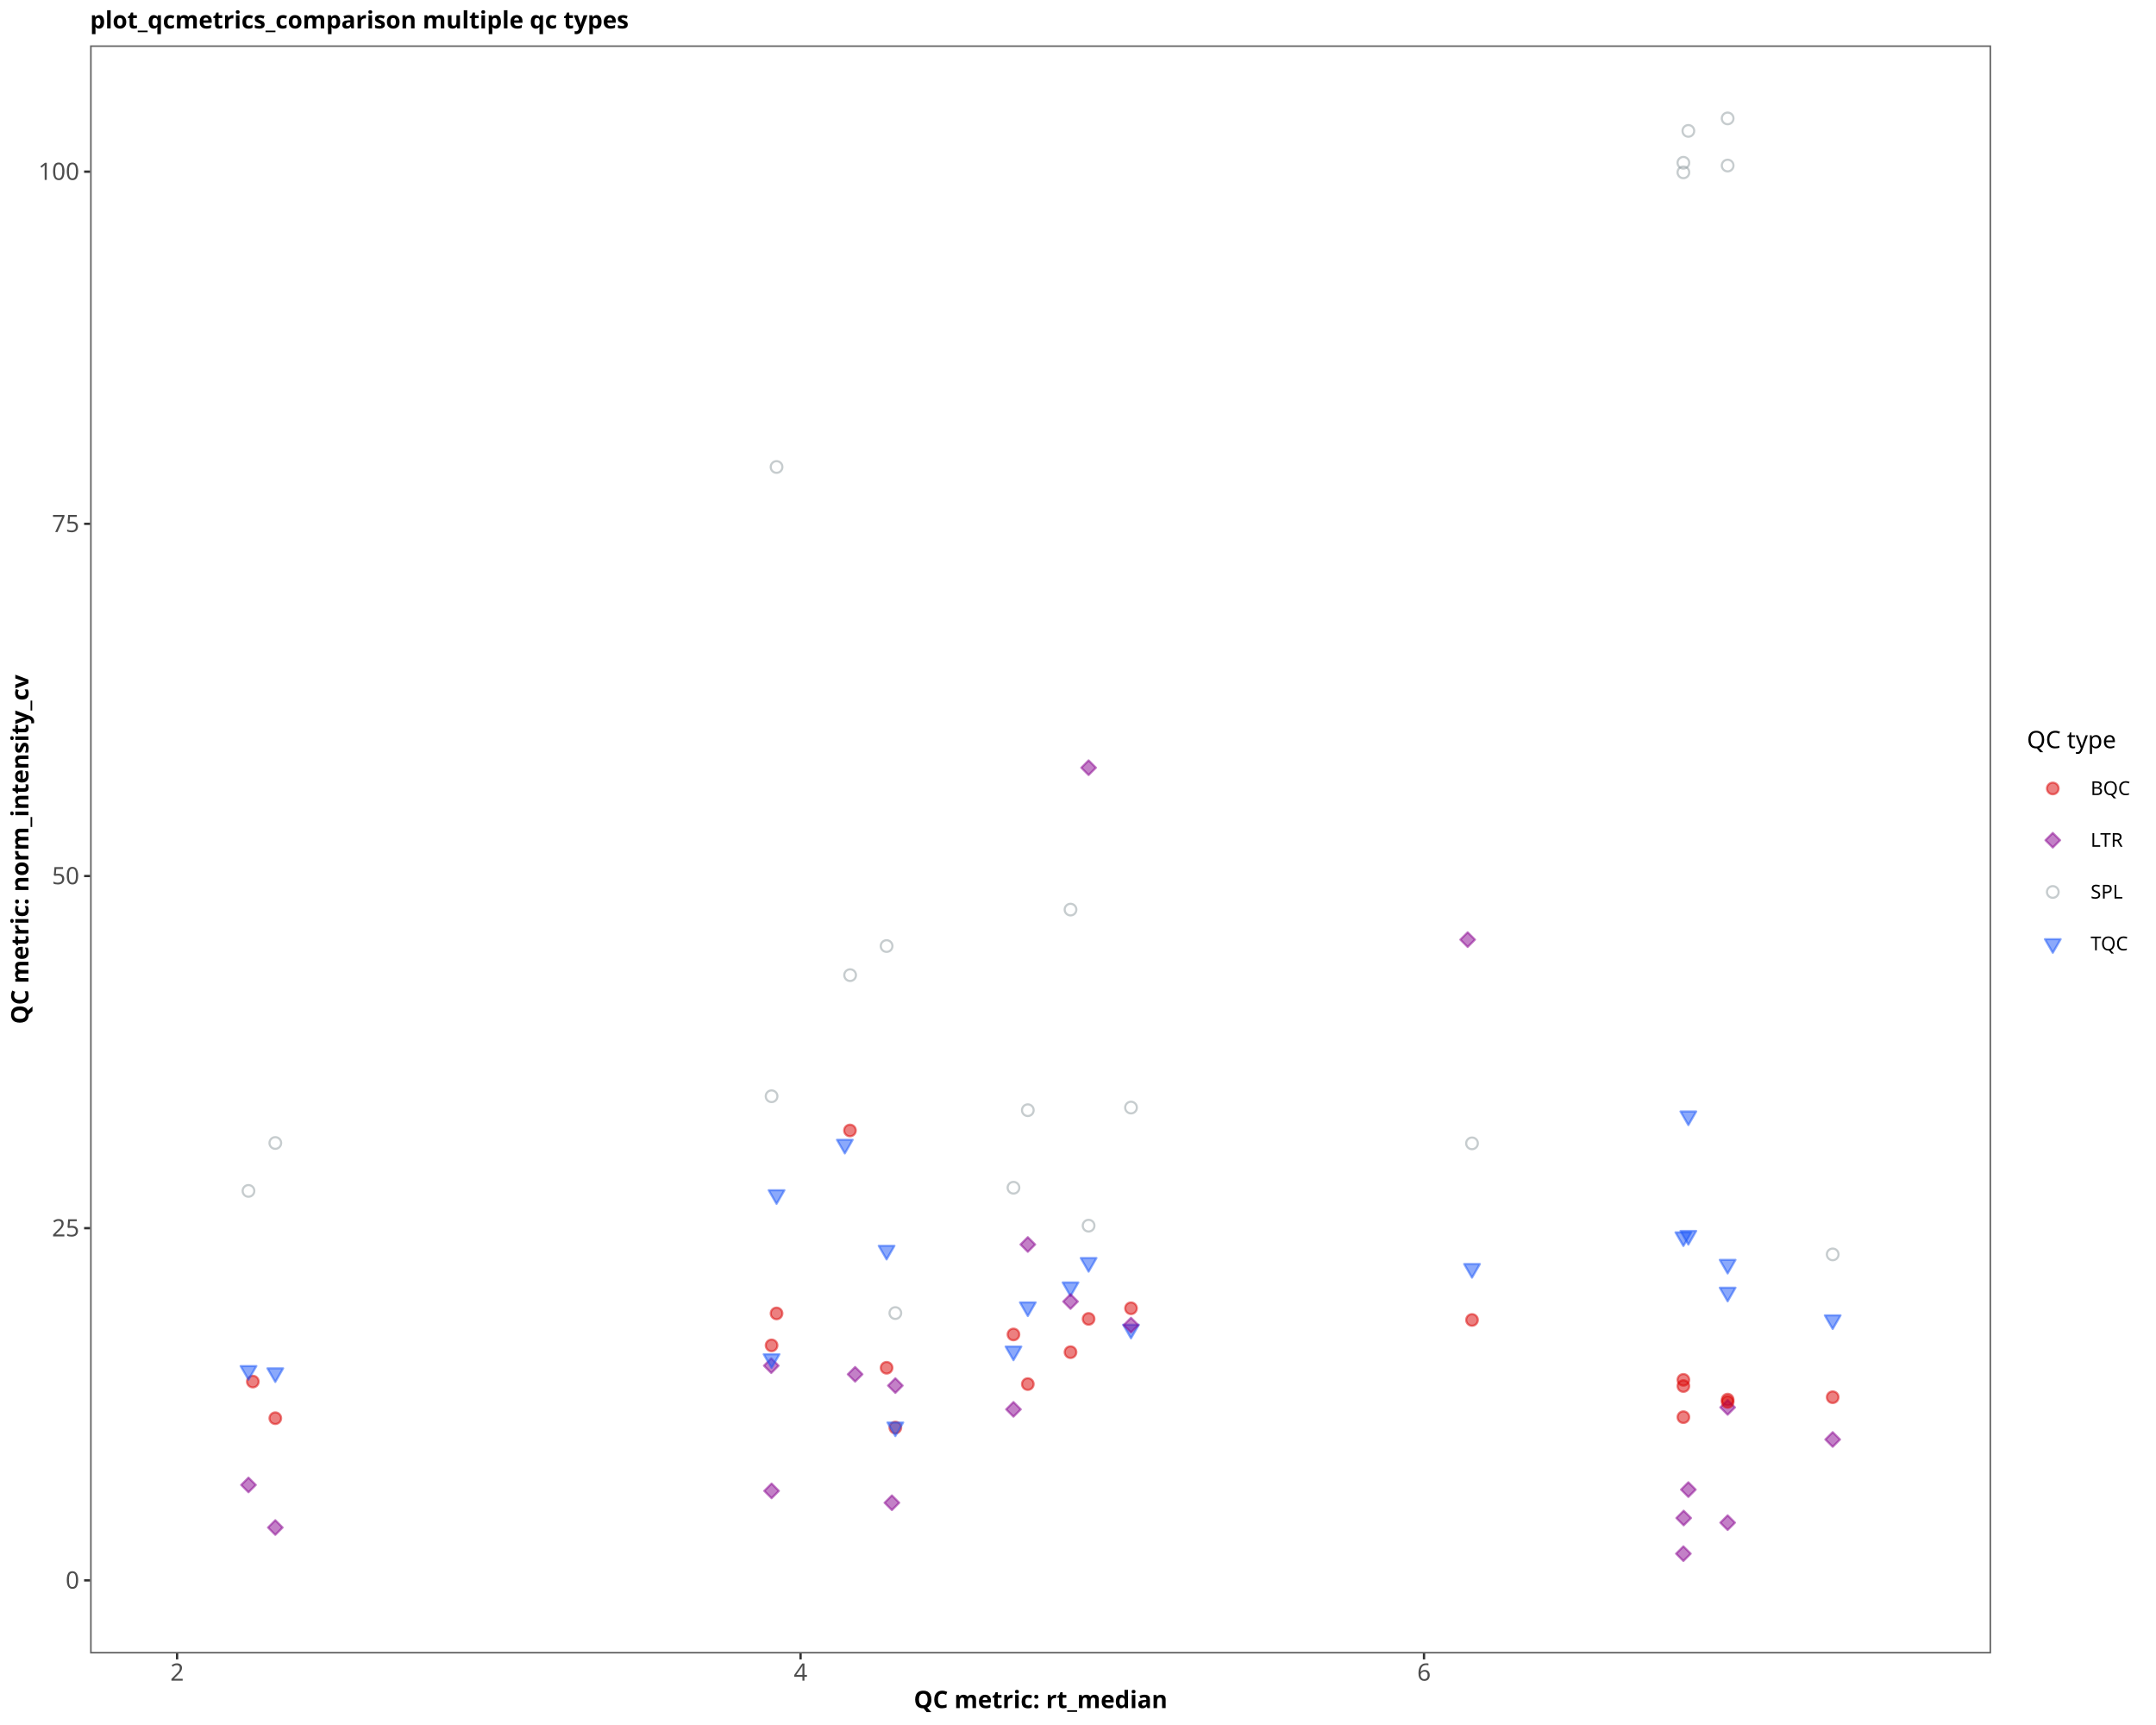
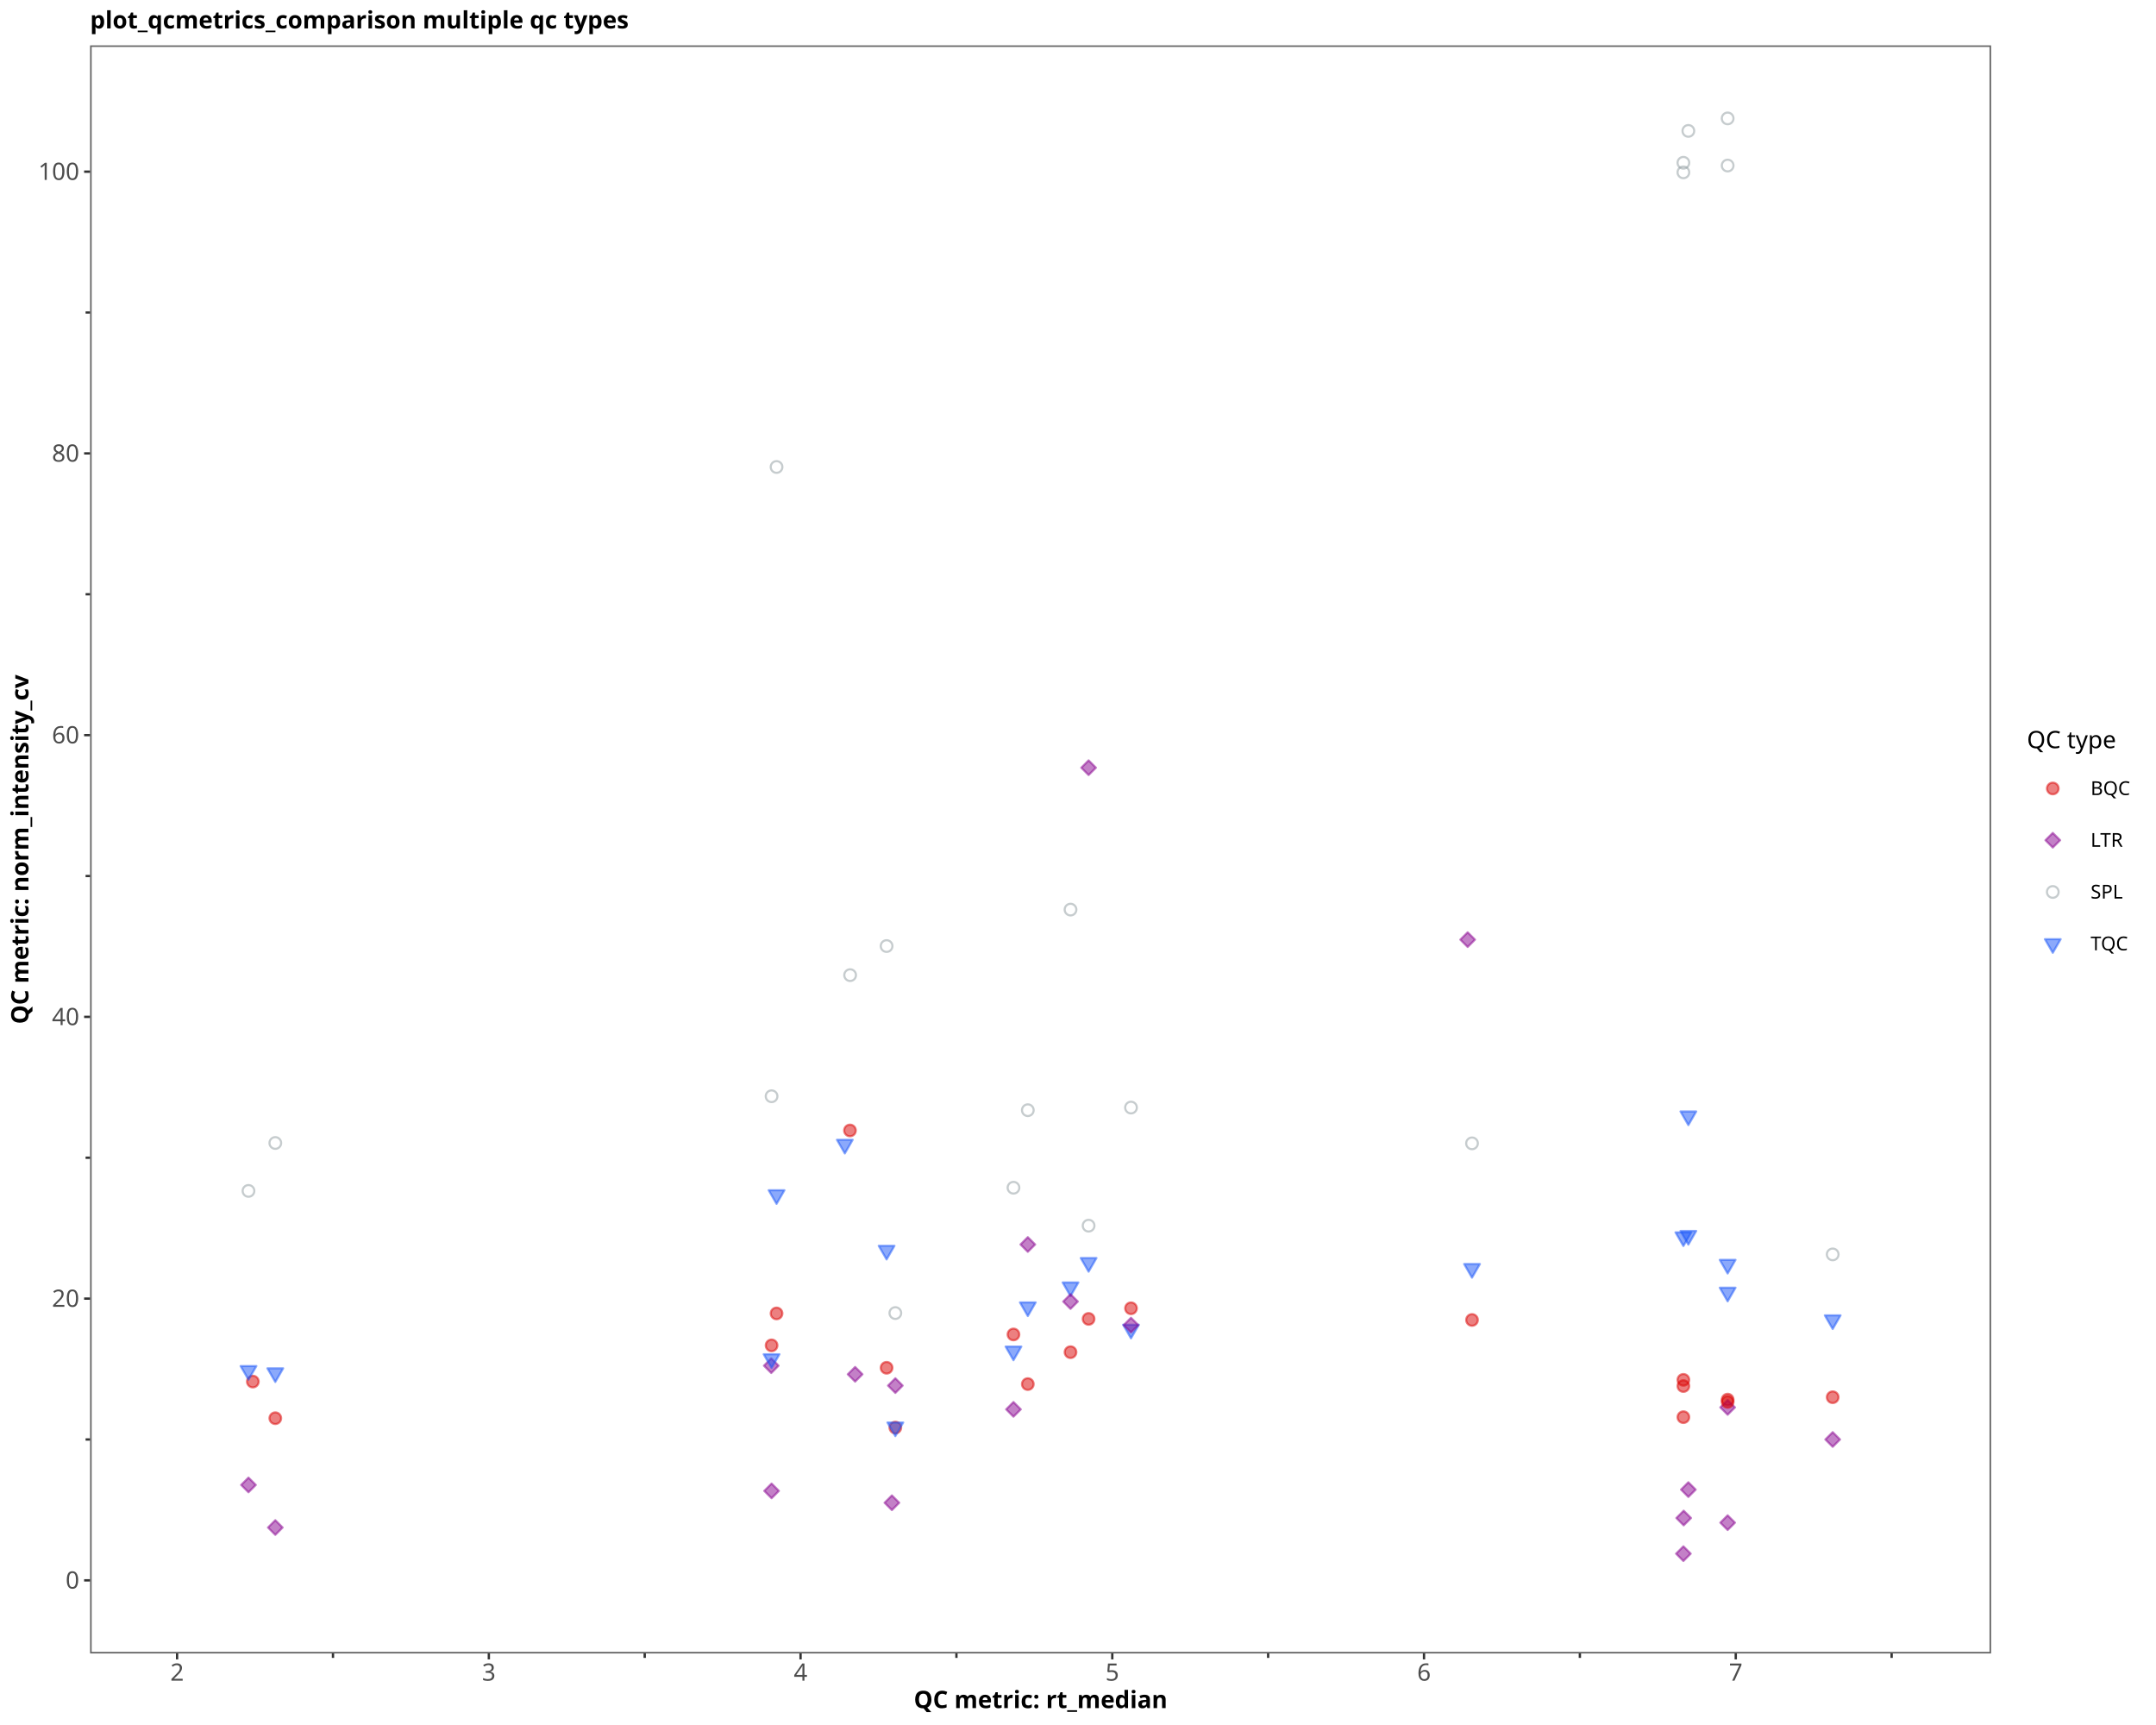
<svg xmlns="http://www.w3.org/2000/svg" class="svglite" data-engine-version="2.0" width="720.00pt" height="576.00pt" viewBox="0 0 720.00 576.00">
  <defs>
    <style type="text/css">
    .svglite line, .svglite polyline, .svglite polygon, .svglite path, .svglite rect, .svglite circle {
      fill: none;
      stroke: #000000;
      stroke-linecap: round;
      stroke-linejoin: round;
      stroke-miterlimit: 10.00;
    }
  </style>
  </defs>
  <rect width="100%" height="100%" style="stroke: none; fill: #FFFFFF;" />
  <defs>
    <clipPath id="cpMC4wMHw3MjAuMDB8MC4wMHw1NzYuMDA=">
      <rect x="0.00" y="0.00" width="720.00" height="576.00" />
    </clipPath>
  </defs>
  <g clip-path="url(#cpMC4wMHw3MjAuMDB8MC4wMHw1NzYuMDA=)">
    <rect x="0.00" y="0.00" width="720.00" height="576.00" style="stroke-width: 0.78; stroke: #FFFFFF; fill: #FFFFFF;" />
  </g>
  <defs>
    <clipPath id="cpMzAuMDh8NjY0Ljk0fDE1LjE0fDU1Mi4xMA==">
      <rect x="30.08" y="15.14" width="634.86" height="536.97" />
    </clipPath>
  </defs>
  <g clip-path="url(#cpMzAuMDh8NjY0Ljk0fDE1LjE0fDU1Mi4xMA==)">
    <rect x="30.08" y="15.14" width="634.86" height="536.97" style="stroke-width: 0.78; stroke: none; fill: #FFFFFF;" />
-     <polyline points="30.08,468.90 664.94,468.90 " style="stroke-width: 0.001; stroke: #EBEBEB; stroke-linecap: butt;" />
-     <polyline points="30.08,351.30 664.94,351.30 " style="stroke-width: 0.001; stroke: #EBEBEB; stroke-linecap: butt;" />
-     <polyline points="30.08,233.71 664.94,233.71 " style="stroke-width: 0.001; stroke: #EBEBEB; stroke-linecap: butt;" />
-     <polyline points="30.08,116.11 664.94,116.11 " style="stroke-width: 0.001; stroke: #EBEBEB; stroke-linecap: butt;" />
-     <polyline points="163.25,552.10 163.25,15.14 " style="stroke-width: 0.001; stroke: #EBEBEB; stroke-linecap: butt;" />
-     <polyline points="371.45,552.10 371.45,15.14 " style="stroke-width: 0.001; stroke: #EBEBEB; stroke-linecap: butt;" />
-     <polyline points="579.66,552.10 579.66,15.14 " style="stroke-width: 0.001; stroke: #EBEBEB; stroke-linecap: butt;" />
+     <polyline points="30.08,480.66 664.94,480.66 " style="stroke-width: 0.001; stroke: #EBEBEB; stroke-linecap: butt;" />
+     <polyline points="30.08,386.58 664.94,386.58 " style="stroke-width: 0.001; stroke: #EBEBEB; stroke-linecap: butt;" />
+     <polyline points="30.08,292.51 664.94,292.51 " style="stroke-width: 0.001; stroke: #EBEBEB; stroke-linecap: butt;" />
+     <polyline points="30.08,198.43 664.94,198.43 " style="stroke-width: 0.001; stroke: #EBEBEB; stroke-linecap: butt;" />
+     <polyline points="30.08,104.35 664.94,104.35 " style="stroke-width: 0.001; stroke: #EBEBEB; stroke-linecap: butt;" />
+     <polyline points="111.20,552.10 111.20,15.14 " style="stroke-width: 0.001; stroke: #EBEBEB; stroke-linecap: butt;" />
+     <polyline points="215.30,552.10 215.30,15.14 " style="stroke-width: 0.001; stroke: #EBEBEB; stroke-linecap: butt;" />
+     <polyline points="319.40,552.10 319.40,15.14 " style="stroke-width: 0.001; stroke: #EBEBEB; stroke-linecap: butt;" />
+     <polyline points="423.50,552.10 423.50,15.14 " style="stroke-width: 0.001; stroke: #EBEBEB; stroke-linecap: butt;" />
+     <polyline points="527.60,552.10 527.60,15.14 " style="stroke-width: 0.001; stroke: #EBEBEB; stroke-linecap: butt;" />
+     <polyline points="631.71,552.10 631.71,15.14 " style="stroke-width: 0.001; stroke: #EBEBEB; stroke-linecap: butt;" />
    <polyline points="30.08,527.70 664.94,527.70 " style="stroke-width: 0.002; stroke: #EBEBEB; stroke-linecap: butt;" />
-     <polyline points="30.08,410.10 664.94,410.10 " style="stroke-width: 0.002; stroke: #EBEBEB; stroke-linecap: butt;" />
-     <polyline points="30.08,292.51 664.94,292.51 " style="stroke-width: 0.002; stroke: #EBEBEB; stroke-linecap: butt;" />
-     <polyline points="30.08,174.91 664.94,174.91 " style="stroke-width: 0.002; stroke: #EBEBEB; stroke-linecap: butt;" />
+     <polyline points="30.08,433.62 664.94,433.62 " style="stroke-width: 0.002; stroke: #EBEBEB; stroke-linecap: butt;" />
+     <polyline points="30.08,339.54 664.94,339.54 " style="stroke-width: 0.002; stroke: #EBEBEB; stroke-linecap: butt;" />
+     <polyline points="30.08,245.47 664.94,245.47 " style="stroke-width: 0.002; stroke: #EBEBEB; stroke-linecap: butt;" />
+     <polyline points="30.08,151.39 664.94,151.39 " style="stroke-width: 0.002; stroke: #EBEBEB; stroke-linecap: butt;" />
    <polyline points="30.08,57.32 664.94,57.32 " style="stroke-width: 0.002; stroke: #EBEBEB; stroke-linecap: butt;" />
    <polyline points="59.14,552.10 59.14,15.14 " style="stroke-width: 0.002; stroke: #EBEBEB; stroke-linecap: butt;" />
+     <polyline points="163.25,552.10 163.25,15.14 " style="stroke-width: 0.002; stroke: #EBEBEB; stroke-linecap: butt;" />
    <polyline points="267.35,552.10 267.35,15.14 " style="stroke-width: 0.002; stroke: #EBEBEB; stroke-linecap: butt;" />
+     <polyline points="371.45,552.10 371.45,15.14 " style="stroke-width: 0.002; stroke: #EBEBEB; stroke-linecap: butt;" />
    <polyline points="475.55,552.10 475.55,15.14 " style="stroke-width: 0.002; stroke: #EBEBEB; stroke-linecap: butt;" />
+     <polyline points="579.66,552.10 579.66,15.14 " style="stroke-width: 0.002; stroke: #EBEBEB; stroke-linecap: butt;" />
    <circle cx="612.03" cy="418.86" r="1.95" style="stroke-width: 0.71; stroke: #8E9B9E; stroke-opacity: 0.50;" />
    <circle cx="612.03" cy="466.55" r="1.95" style="stroke-width: 0.71; stroke: #DB0202; stroke-opacity: 0.50; fill: #DB0202; fill-opacity: 0.50;" />
    <polygon points="612.03,443.77 614.66,439.21 609.40,439.21 " style="stroke-width: 0.71; stroke: #1854F9; stroke-opacity: 0.50; fill: #1854F9; fill-opacity: 0.50;" />
    <polygon points="612.03,483.11 614.48,480.66 612.03,478.21 609.58,480.66 " style="stroke-width: 0.71; stroke: #880391; stroke-opacity: 0.50; fill: #880391; fill-opacity: 0.50;" />
    <circle cx="363.54" cy="409.27" r="1.95" style="stroke-width: 0.71; stroke: #8E9B9E; stroke-opacity: 0.50;" />
    <circle cx="363.54" cy="440.40" r="1.95" style="stroke-width: 0.71; stroke: #DB0202; stroke-opacity: 0.50; fill: #DB0202; fill-opacity: 0.50;" />
    <polygon points="363.54,424.63 366.17,420.07 360.91,420.07 " style="stroke-width: 0.71; stroke: #1854F9; stroke-opacity: 0.50; fill: #1854F9; fill-opacity: 0.50;" />
    <polygon points="363.54,258.80 365.99,256.35 363.54,253.90 361.09,256.35 " style="stroke-width: 0.71; stroke: #880391; stroke-opacity: 0.50; fill: #880391; fill-opacity: 0.50;" />
    <circle cx="491.58" cy="381.78" r="1.95" style="stroke-width: 0.71; stroke: #8E9B9E; stroke-opacity: 0.50;" />
    <circle cx="491.58" cy="440.75" r="1.95" style="stroke-width: 0.71; stroke: #DB0202; stroke-opacity: 0.50; fill: #DB0202; fill-opacity: 0.50;" />
    <polygon points="491.58,426.63 494.22,422.07 488.95,422.07 " style="stroke-width: 0.71; stroke: #1854F9; stroke-opacity: 0.50; fill: #1854F9; fill-opacity: 0.50;" />
    <polygon points="490.13,316.21 492.58,313.76 490.13,311.31 487.68,313.76 " style="stroke-width: 0.71; stroke: #880391; stroke-opacity: 0.50; fill: #880391; fill-opacity: 0.50;" />
    <circle cx="82.98" cy="397.66" r="1.95" style="stroke-width: 0.71; stroke: #8E9B9E; stroke-opacity: 0.50;" />
    <circle cx="84.44" cy="461.33" r="1.95" style="stroke-width: 0.71; stroke: #DB0202; stroke-opacity: 0.50; fill: #DB0202; fill-opacity: 0.50;" />
    <polygon points="82.98,460.70 85.62,456.14 80.35,456.14 " style="stroke-width: 0.71; stroke: #1854F9; stroke-opacity: 0.50; fill: #1854F9; fill-opacity: 0.50;" />
    <polygon points="82.98,498.29 85.43,495.84 82.98,493.39 80.53,495.84 " style="stroke-width: 0.71; stroke: #880391; stroke-opacity: 0.50; fill: #880391; fill-opacity: 0.50;" />
    <circle cx="91.94" cy="381.66" r="1.95" style="stroke-width: 0.71; stroke: #8E9B9E; stroke-opacity: 0.50;" />
    <circle cx="91.94" cy="473.56" r="1.95" style="stroke-width: 0.71; stroke: #DB0202; stroke-opacity: 0.50; fill: #DB0202; fill-opacity: 0.50;" />
    <polygon points="91.94,461.46 94.57,456.90 89.30,456.90 " style="stroke-width: 0.71; stroke: #1854F9; stroke-opacity: 0.50; fill: #1854F9; fill-opacity: 0.50;" />
    <polygon points="91.94,512.51 94.39,510.06 91.94,507.61 89.49,510.06 " style="stroke-width: 0.71; stroke: #880391; stroke-opacity: 0.50; fill: #880391; fill-opacity: 0.50;" />
    <circle cx="259.33" cy="155.93" r="1.95" style="stroke-width: 0.71; stroke: #8E9B9E; stroke-opacity: 0.50;" />
    <circle cx="259.33" cy="438.57" r="1.95" style="stroke-width: 0.71; stroke: #DB0202; stroke-opacity: 0.50; fill: #DB0202; fill-opacity: 0.50;" />
    <polygon points="259.33,401.99 261.97,397.43 256.70,397.43 " style="stroke-width: 0.71; stroke: #1854F9; stroke-opacity: 0.50; fill: #1854F9; fill-opacity: 0.50;" />
    <polygon points="257.56,458.47 260.01,456.02 257.56,453.57 255.11,456.02 " style="stroke-width: 0.71; stroke: #880391; stroke-opacity: 0.50; fill: #880391; fill-opacity: 0.50;" />
    <circle cx="338.45" cy="396.60" r="1.95" style="stroke-width: 0.71; stroke: #8E9B9E; stroke-opacity: 0.50;" />
    <circle cx="338.45" cy="445.59" r="1.95" style="stroke-width: 0.71; stroke: #DB0202; stroke-opacity: 0.50; fill: #DB0202; fill-opacity: 0.50;" />
    <polygon points="338.45,454.20 341.08,449.64 335.82,449.64 " style="stroke-width: 0.71; stroke: #1854F9; stroke-opacity: 0.50; fill: #1854F9; fill-opacity: 0.50;" />
    <polygon points="338.45,473.05 340.90,470.60 338.45,468.15 336.00,470.60 " style="stroke-width: 0.71; stroke: #880391; stroke-opacity: 0.50; fill: #880391; fill-opacity: 0.50;" />
    <circle cx="343.24" cy="370.71" r="1.95" style="stroke-width: 0.71; stroke: #8E9B9E; stroke-opacity: 0.50;" />
    <circle cx="343.24" cy="462.16" r="1.95" style="stroke-width: 0.71; stroke: #DB0202; stroke-opacity: 0.50; fill: #DB0202; fill-opacity: 0.50;" />
    <polygon points="343.24,439.45 345.87,434.89 340.61,434.89 " style="stroke-width: 0.71; stroke: #1854F9; stroke-opacity: 0.50; fill: #1854F9; fill-opacity: 0.50;" />
    <polygon points="343.24,418.00 345.69,415.55 343.24,413.10 340.79,415.55 " style="stroke-width: 0.71; stroke: #880391; stroke-opacity: 0.50; fill: #880391; fill-opacity: 0.50;" />
    <circle cx="283.90" cy="325.61" r="1.95" style="stroke-width: 0.71; stroke: #8E9B9E; stroke-opacity: 0.50;" />
    <circle cx="283.85" cy="377.48" r="1.95" style="stroke-width: 0.71; stroke: #DB0202; stroke-opacity: 0.50; fill: #DB0202; fill-opacity: 0.50;" />
    <polygon points="282.13,385.15 284.76,380.59 279.50,380.59 " style="stroke-width: 0.71; stroke: #1854F9; stroke-opacity: 0.50; fill: #1854F9; fill-opacity: 0.50;" />
    <polygon points="285.57,461.34 288.02,458.89 285.57,456.44 283.12,458.89 " style="stroke-width: 0.71; stroke: #880391; stroke-opacity: 0.50; fill: #880391; fill-opacity: 0.50;" />
    <circle cx="357.50" cy="303.73" r="1.95" style="stroke-width: 0.71; stroke: #8E9B9E; stroke-opacity: 0.50;" />
    <circle cx="357.50" cy="451.51" r="1.95" style="stroke-width: 0.71; stroke: #DB0202; stroke-opacity: 0.50; fill: #DB0202; fill-opacity: 0.50;" />
    <polygon points="357.50,432.79 360.13,428.23 354.87,428.23 " style="stroke-width: 0.71; stroke: #1854F9; stroke-opacity: 0.50; fill: #1854F9; fill-opacity: 0.50;" />
    <polygon points="357.50,437.05 359.95,434.60 357.50,432.15 355.05,434.60 " style="stroke-width: 0.71; stroke: #880391; stroke-opacity: 0.50; fill: #880391; fill-opacity: 0.50;" />
    <circle cx="377.70" cy="369.83" r="1.95" style="stroke-width: 0.71; stroke: #8E9B9E; stroke-opacity: 0.50;" />
    <circle cx="377.70" cy="436.85" r="1.95" style="stroke-width: 0.71; stroke: #DB0202; stroke-opacity: 0.50; fill: #DB0202; fill-opacity: 0.50;" />
    <polygon points="377.70,446.90 380.33,442.34 375.06,442.34 " style="stroke-width: 0.71; stroke: #1854F9; stroke-opacity: 0.50; fill: #1854F9; fill-opacity: 0.50;" />
    <polygon points="377.70,444.92 380.15,442.47 377.70,440.02 375.25,442.47 " style="stroke-width: 0.71; stroke: #880391; stroke-opacity: 0.50; fill: #880391; fill-opacity: 0.50;" />
    <circle cx="296.08" cy="315.90" r="1.95" style="stroke-width: 0.71; stroke: #8E9B9E; stroke-opacity: 0.50;" />
    <circle cx="296.08" cy="456.72" r="1.95" style="stroke-width: 0.71; stroke: #DB0202; stroke-opacity: 0.50; fill: #DB0202; fill-opacity: 0.50;" />
    <polygon points="296.08,420.55 298.71,415.99 293.45,415.99 " style="stroke-width: 0.71; stroke: #1854F9; stroke-opacity: 0.50; fill: #1854F9; fill-opacity: 0.50;" />
    <polygon points="297.85,504.24 300.30,501.79 297.85,499.34 295.40,501.79 " style="stroke-width: 0.71; stroke: #880391; stroke-opacity: 0.50; fill: #880391; fill-opacity: 0.50;" />
    <circle cx="257.67" cy="366.05" r="1.95" style="stroke-width: 0.71; stroke: #8E9B9E; stroke-opacity: 0.50;" />
    <circle cx="257.67" cy="449.24" r="1.95" style="stroke-width: 0.71; stroke: #DB0202; stroke-opacity: 0.50; fill: #DB0202; fill-opacity: 0.50;" />
    <polygon points="257.67,456.76 260.30,452.20 255.03,452.20 " style="stroke-width: 0.71; stroke: #1854F9; stroke-opacity: 0.50; fill: #1854F9; fill-opacity: 0.50;" />
    <polygon points="257.67,500.28 260.12,497.83 257.67,495.38 255.22,497.83 " style="stroke-width: 0.71; stroke: #880391; stroke-opacity: 0.50; fill: #880391; fill-opacity: 0.50;" />
    <circle cx="299.00" cy="438.45" r="1.95" style="stroke-width: 0.71; stroke: #8E9B9E; stroke-opacity: 0.50;" />
    <circle cx="299.00" cy="476.69" r="1.95" style="stroke-width: 0.71; stroke: #DB0202; stroke-opacity: 0.50; fill: #DB0202; fill-opacity: 0.50;" />
    <polygon points="299.00,479.55 301.63,474.99 296.36,474.99 " style="stroke-width: 0.71; stroke: #1854F9; stroke-opacity: 0.50; fill: #1854F9; fill-opacity: 0.50;" />
    <polygon points="299.00,465.12 301.45,462.67 299.00,460.22 296.55,462.67 " style="stroke-width: 0.71; stroke: #880391; stroke-opacity: 0.50; fill: #880391; fill-opacity: 0.50;" />
    <circle cx="576.95" cy="55.28" r="1.95" style="stroke-width: 0.71; stroke: #8E9B9E; stroke-opacity: 0.50;" />
    <circle cx="576.95" cy="467.35" r="1.95" style="stroke-width: 0.71; stroke: #DB0202; stroke-opacity: 0.50; fill: #DB0202; fill-opacity: 0.50;" />
    <polygon points="576.95,434.54 579.58,429.98 574.32,429.98 " style="stroke-width: 0.71; stroke: #1854F9; stroke-opacity: 0.50; fill: #1854F9; fill-opacity: 0.50;" />
    <polygon points="576.95,472.40 579.40,469.95 576.95,467.50 574.50,469.95 " style="stroke-width: 0.71; stroke: #880391; stroke-opacity: 0.50; fill: #880391; fill-opacity: 0.50;" />
    <circle cx="576.95" cy="39.54" r="1.95" style="stroke-width: 0.71; stroke: #8E9B9E; stroke-opacity: 0.50;" />
    <circle cx="576.95" cy="468.14" r="1.95" style="stroke-width: 0.71; stroke: #DB0202; stroke-opacity: 0.50; fill: #DB0202; fill-opacity: 0.50;" />
    <polygon points="576.95,425.24 579.58,420.68 574.32,420.68 " style="stroke-width: 0.71; stroke: #1854F9; stroke-opacity: 0.50; fill: #1854F9; fill-opacity: 0.50;" />
    <polygon points="576.95,510.89 579.40,508.44 576.95,505.99 574.50,508.44 " style="stroke-width: 0.71; stroke: #880391; stroke-opacity: 0.50; fill: #880391; fill-opacity: 0.50;" />
    <circle cx="563.83" cy="43.71" r="1.95" style="stroke-width: 0.71; stroke: #8E9B9E; stroke-opacity: 0.50;" />
    <circle cx="562.17" cy="473.21" r="1.95" style="stroke-width: 0.71; stroke: #DB0202; stroke-opacity: 0.50; fill: #DB0202; fill-opacity: 0.50;" />
    <polygon points="563.83,375.69 566.46,371.13 561.20,371.13 " style="stroke-width: 0.71; stroke: #1854F9; stroke-opacity: 0.50; fill: #1854F9; fill-opacity: 0.50;" />
    <polygon points="563.83,499.85 566.28,497.40 563.83,494.95 561.38,497.40 " style="stroke-width: 0.71; stroke: #880391; stroke-opacity: 0.50; fill: #880391; fill-opacity: 0.50;" />
    <circle cx="562.17" cy="54.35" r="1.95" style="stroke-width: 0.71; stroke: #8E9B9E; stroke-opacity: 0.50;" />
    <circle cx="562.17" cy="462.82" r="1.95" style="stroke-width: 0.71; stroke: #DB0202; stroke-opacity: 0.50; fill: #DB0202; fill-opacity: 0.50;" />
    <polygon points="562.17,416.06 564.80,411.50 559.53,411.50 " style="stroke-width: 0.71; stroke: #1854F9; stroke-opacity: 0.50; fill: #1854F9; fill-opacity: 0.50;" />
    <polygon points="562.17,521.24 564.62,518.79 562.17,516.34 559.72,518.79 " style="stroke-width: 0.71; stroke: #880391; stroke-opacity: 0.50; fill: #880391; fill-opacity: 0.50;" />
    <circle cx="562.17" cy="57.55" r="1.95" style="stroke-width: 0.71; stroke: #8E9B9E; stroke-opacity: 0.50;" />
    <circle cx="562.17" cy="460.75" r="1.95" style="stroke-width: 0.71; stroke: #DB0202; stroke-opacity: 0.50; fill: #DB0202; fill-opacity: 0.50;" />
    <polygon points="563.83,415.59 566.46,411.03 561.20,411.03 " style="stroke-width: 0.71; stroke: #1854F9; stroke-opacity: 0.50; fill: #1854F9; fill-opacity: 0.50;" />
    <polygon points="562.27,509.34 564.72,506.89 562.27,504.44 559.82,506.89 " style="stroke-width: 0.71; stroke: #880391; stroke-opacity: 0.50; fill: #880391; fill-opacity: 0.50;" />
    <rect x="30.08" y="15.14" width="634.86" height="536.97" style="stroke-width: 1.07; stroke: #666666;" />
  </g>
  <g clip-path="url(#cpMC4wMHw3MjAuMDB8MC4wMHw1NzYuMDA=)">
    <text x="26.49" y="530.45" text-anchor="end" style="font-size: 8.00px; fill: #4D4D4D; font-family: sans;" textLength="4.45px" lengthAdjust="spacingAndGlyphs">0</text>
-     <text x="26.49" y="412.85" text-anchor="end" style="font-size: 8.00px; fill: #4D4D4D; font-family: sans;" textLength="8.90px" lengthAdjust="spacingAndGlyphs">25</text>
-     <text x="26.49" y="295.26" text-anchor="end" style="font-size: 8.00px; fill: #4D4D4D; font-family: sans;" textLength="8.90px" lengthAdjust="spacingAndGlyphs">50</text>
-     <text x="26.49" y="177.66" text-anchor="end" style="font-size: 8.00px; fill: #4D4D4D; font-family: sans;" textLength="8.90px" lengthAdjust="spacingAndGlyphs">75</text>
+     <text x="26.49" y="436.37" text-anchor="end" style="font-size: 8.00px; fill: #4D4D4D; font-family: sans;" textLength="8.90px" lengthAdjust="spacingAndGlyphs">20</text>
+     <text x="26.49" y="342.30" text-anchor="end" style="font-size: 8.00px; fill: #4D4D4D; font-family: sans;" textLength="8.90px" lengthAdjust="spacingAndGlyphs">40</text>
+     <text x="26.49" y="248.22" text-anchor="end" style="font-size: 8.00px; fill: #4D4D4D; font-family: sans;" textLength="8.90px" lengthAdjust="spacingAndGlyphs">60</text>
+     <text x="26.49" y="154.15" text-anchor="end" style="font-size: 8.00px; fill: #4D4D4D; font-family: sans;" textLength="8.90px" lengthAdjust="spacingAndGlyphs">80</text>
    <text x="26.49" y="60.07" text-anchor="end" style="font-size: 8.00px; fill: #4D4D4D; font-family: sans;" textLength="13.35px" lengthAdjust="spacingAndGlyphs">100</text>
    <polyline points="28.09,527.70 30.08,527.70 " style="stroke-width: 0.78; stroke: #333333; stroke-linecap: butt;" />
-     <polyline points="28.09,410.10 30.08,410.10 " style="stroke-width: 0.78; stroke: #333333; stroke-linecap: butt;" />
-     <polyline points="28.09,292.51 30.08,292.51 " style="stroke-width: 0.78; stroke: #333333; stroke-linecap: butt;" />
-     <polyline points="28.09,174.91 30.08,174.91 " style="stroke-width: 0.78; stroke: #333333; stroke-linecap: butt;" />
+     <polyline points="28.09,433.62 30.08,433.62 " style="stroke-width: 0.78; stroke: #333333; stroke-linecap: butt;" />
+     <polyline points="28.09,339.54 30.08,339.54 " style="stroke-width: 0.78; stroke: #333333; stroke-linecap: butt;" />
+     <polyline points="28.09,245.47 30.08,245.47 " style="stroke-width: 0.78; stroke: #333333; stroke-linecap: butt;" />
+     <polyline points="28.09,151.39 30.08,151.39 " style="stroke-width: 0.78; stroke: #333333; stroke-linecap: butt;" />
    <polyline points="28.09,57.32 30.08,57.32 " style="stroke-width: 0.78; stroke: #333333; stroke-linecap: butt;" />
+     <polyline points="28.58,480.66 30.08,480.66 " style="stroke-width: 0.78; stroke: #333333; stroke-linecap: butt;" />
+     <polyline points="28.58,386.58 30.08,386.58 " style="stroke-width: 0.78; stroke: #333333; stroke-linecap: butt;" />
+     <polyline points="28.58,292.51 30.08,292.51 " style="stroke-width: 0.78; stroke: #333333; stroke-linecap: butt;" />
+     <polyline points="28.58,198.43 30.08,198.43 " style="stroke-width: 0.78; stroke: #333333; stroke-linecap: butt;" />
+     <polyline points="28.58,104.35 30.08,104.35 " style="stroke-width: 0.78; stroke: #333333; stroke-linecap: butt;" />
    <polyline points="59.14,554.10 59.14,552.10 " style="stroke-width: 0.78; stroke: #333333; stroke-linecap: butt;" />
+     <polyline points="163.25,554.10 163.25,552.10 " style="stroke-width: 0.78; stroke: #333333; stroke-linecap: butt;" />
    <polyline points="267.35,554.10 267.35,552.10 " style="stroke-width: 0.78; stroke: #333333; stroke-linecap: butt;" />
+     <polyline points="371.45,554.10 371.45,552.10 " style="stroke-width: 0.78; stroke: #333333; stroke-linecap: butt;" />
    <polyline points="475.55,554.10 475.55,552.10 " style="stroke-width: 0.78; stroke: #333333; stroke-linecap: butt;" />
+     <polyline points="579.66,554.10 579.66,552.10 " style="stroke-width: 0.78; stroke: #333333; stroke-linecap: butt;" />
+     <polyline points="111.20,553.60 111.20,552.10 " style="stroke-width: 0.78; stroke: #333333; stroke-linecap: butt;" />
+     <polyline points="215.30,553.60 215.30,552.10 " style="stroke-width: 0.78; stroke: #333333; stroke-linecap: butt;" />
+     <polyline points="319.40,553.60 319.40,552.10 " style="stroke-width: 0.78; stroke: #333333; stroke-linecap: butt;" />
+     <polyline points="423.50,553.60 423.50,552.10 " style="stroke-width: 0.78; stroke: #333333; stroke-linecap: butt;" />
+     <polyline points="527.60,553.60 527.60,552.10 " style="stroke-width: 0.78; stroke: #333333; stroke-linecap: butt;" />
+     <polyline points="631.71,553.60 631.71,552.10 " style="stroke-width: 0.78; stroke: #333333; stroke-linecap: butt;" />
    <text x="59.14" y="561.20" text-anchor="middle" style="font-size: 8.00px; fill: #4D4D4D; font-family: sans;" textLength="4.45px" lengthAdjust="spacingAndGlyphs">2</text>
+     <text x="163.25" y="561.20" text-anchor="middle" style="font-size: 8.00px; fill: #4D4D4D; font-family: sans;" textLength="4.45px" lengthAdjust="spacingAndGlyphs">3</text>
    <text x="267.35" y="561.20" text-anchor="middle" style="font-size: 8.00px; fill: #4D4D4D; font-family: sans;" textLength="4.45px" lengthAdjust="spacingAndGlyphs">4</text>
+     <text x="371.45" y="561.20" text-anchor="middle" style="font-size: 8.00px; fill: #4D4D4D; font-family: sans;" textLength="4.45px" lengthAdjust="spacingAndGlyphs">5</text>
    <text x="475.55" y="561.20" text-anchor="middle" style="font-size: 8.00px; fill: #4D4D4D; font-family: sans;" textLength="4.45px" lengthAdjust="spacingAndGlyphs">6</text>
+     <text x="579.66" y="561.20" text-anchor="middle" style="font-size: 8.00px; fill: #4D4D4D; font-family: sans;" textLength="4.45px" lengthAdjust="spacingAndGlyphs">7</text>
    <text x="347.51" y="570.35" text-anchor="middle" style="font-size: 8.00px; font-weight: bold; font-family: sans;" textLength="76.03px" lengthAdjust="spacingAndGlyphs">QC metric: rt_median</text>
    <text transform="translate(9.49,283.62) rotate(-90)" text-anchor="middle" style="font-size: 8.00px; font-weight: bold; font-family: sans;" textLength="104.94px" lengthAdjust="spacingAndGlyphs">QC metric: norm_intensity_cv</text>
    <rect x="672.91" y="239.50" width="43.11" height="88.24" style="stroke-width: 0.78; stroke: none; fill: #FFFFFF;" />
    <text x="676.89" y="249.82" style="font-size: 8.00px; font-family: sans;" textLength="29.35px" lengthAdjust="spacingAndGlyphs">QC type</text>
    <rect x="676.89" y="254.64" width="17.28" height="17.28" style="stroke-width: 0.78; stroke: none; fill: #FFFFFF;" />
    <circle cx="685.53" cy="263.28" r="1.95" style="stroke-width: 0.71; stroke: #DB0202; stroke-opacity: 0.50; fill: #DB0202; fill-opacity: 0.50;" />
    <rect x="676.89" y="271.92" width="17.28" height="17.28" style="stroke-width: 0.78; stroke: none; fill: #FFFFFF;" />
    <polygon points="685.53,283.01 687.98,280.56 685.53,278.11 683.08,280.56 " style="stroke-width: 0.71; stroke: #880391; stroke-opacity: 0.50; fill: #880391; fill-opacity: 0.50;" />
    <rect x="676.89" y="289.20" width="17.28" height="17.28" style="stroke-width: 0.78; stroke: none; fill: #FFFFFF;" />
    <circle cx="685.53" cy="297.84" r="1.95" style="stroke-width: 0.71; stroke: #8E9B9E; stroke-opacity: 0.50;" />
    <rect x="676.89" y="306.48" width="17.28" height="17.28" style="stroke-width: 0.78; stroke: none; fill: #FFFFFF;" />
    <polygon points="685.53,318.16 688.16,313.60 682.90,313.60 " style="stroke-width: 0.71; stroke: #1854F9; stroke-opacity: 0.50; fill: #1854F9; fill-opacity: 0.50;" />
    <text x="698.16" y="265.48" style="font-size: 6.40px; font-family: sans;" textLength="13.87px" lengthAdjust="spacingAndGlyphs">BQC</text>
    <text x="698.16" y="282.76" style="font-size: 6.40px; font-family: sans;" textLength="12.09px" lengthAdjust="spacingAndGlyphs">LTR</text>
    <text x="698.16" y="300.04" style="font-size: 6.40px; font-family: sans;" textLength="12.10px" lengthAdjust="spacingAndGlyphs">SPL</text>
    <text x="698.16" y="317.32" style="font-size: 6.40px; font-family: sans;" textLength="13.51px" lengthAdjust="spacingAndGlyphs">TQC</text>
    <text x="30.08" y="9.49" style="font-size: 8.00px; font-weight: bold; font-family: sans;" textLength="159.21px" lengthAdjust="spacingAndGlyphs">plot_qcmetrics_comparison multiple qc types</text>
  </g>
</svg>
